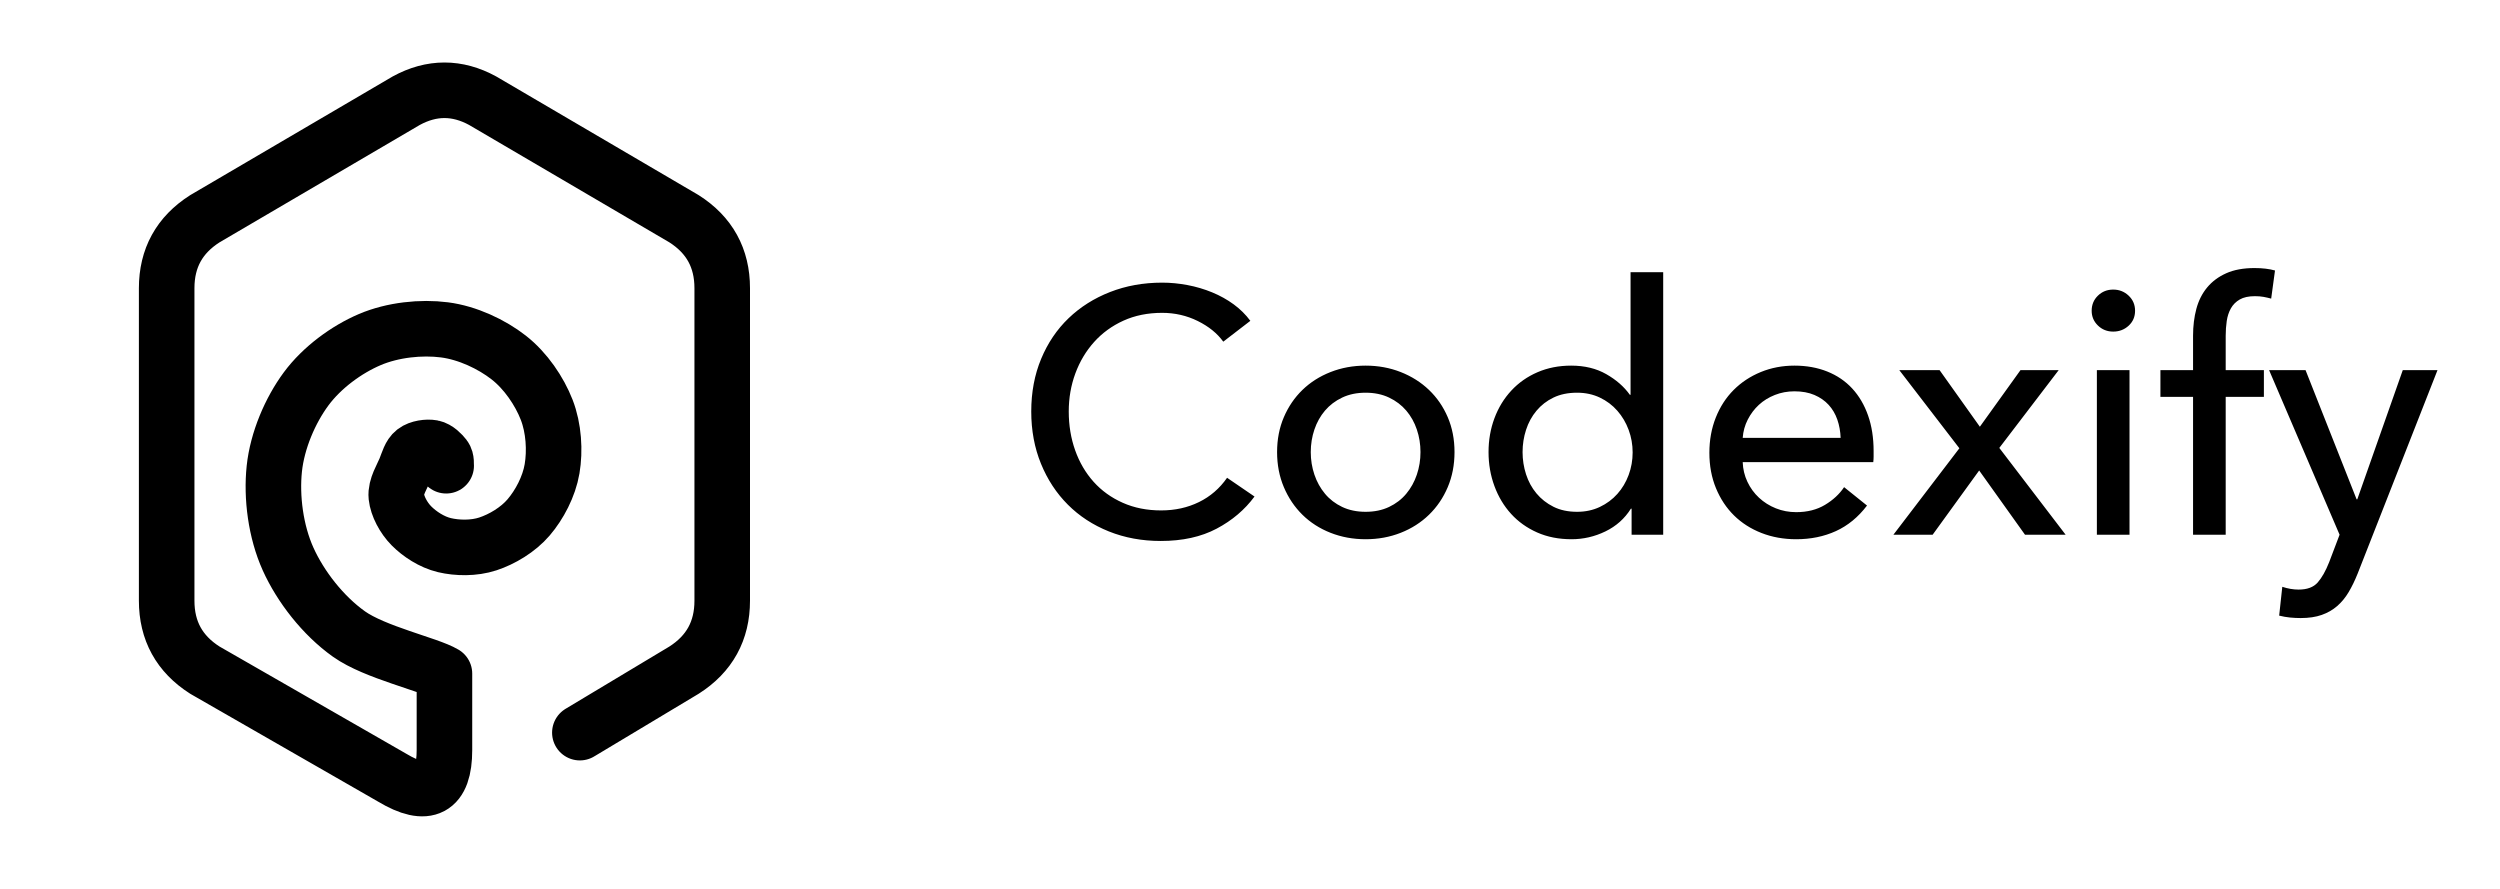
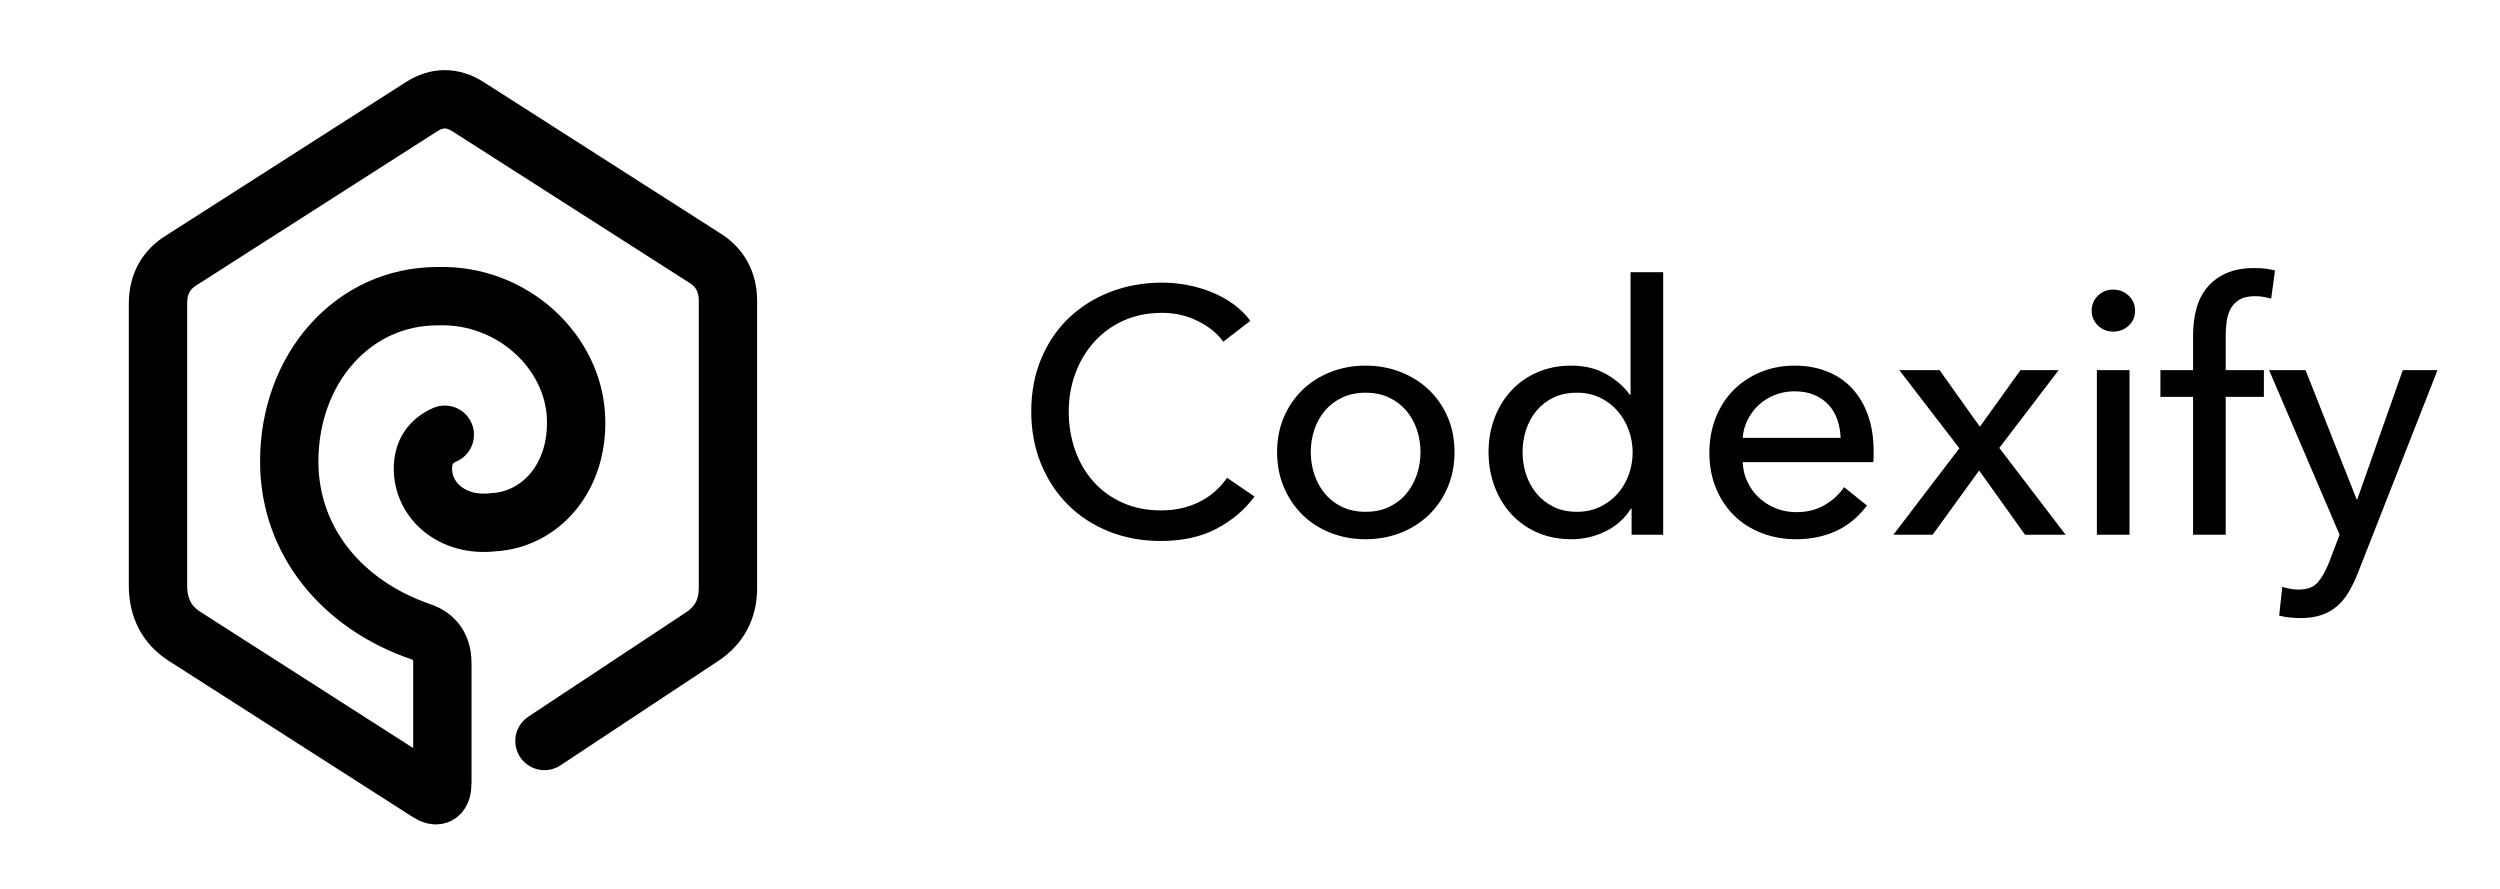
<svg xmlns="http://www.w3.org/2000/svg" viewBox="0 0 720 256" role="img" aria-labelledby="title">
-   <path fill="none" stroke="currentColor" stroke-linecap="round" stroke-linejoin="round" stroke-width="16" d="M167 211L197 193Q208 186 208 173V83Q208 70 197 63L139 29Q128 23 117 29L59 63Q48 70 48 83V173Q48 186 59 193L113 224Q128 233 128 216V194C123.42 191.27 108 187.93 100.5 182.6C93 177.27 86.55 168.93 82.97 161C79.39 153.07 78.14 143.17 79 135C79.86 126.83 83.58 118.2 88.16 112C92.74 105.8 99.86 100.63 106.5 97.8C113.14 94.97 121.33 94.14 128 95C134.67 95.86 141.59 99.13 146.5 102.96C151.41 106.79 155.36 112.66 157.44 118C159.52 123.34 159.87 129.83 159 135C158.13 140.17 155.33 145.39 152.25 149C149.17 152.61 144.54 155.32 140.5 156.65C136.46 157.98 131.67 157.87 128 157C124.33 156.13 120.81 153.78 118.5 151.45C116.19 149.12 114.43 145.74 114.14 143C113.85 140.26 115.87 137.17 116.74 135C117.61 132.83 118.05 131.01 119.34 130C120.63 128.99 123.06 128.68 124.5 128.94C125.94 129.2 127.33 130.67 128 131.54C128.67 132.41 128.42 133.7 128.5 134.13" />
+   <path transform="translate(28 9) scale(0.7)" fill="none" d="M 184 292L 249 249Q 259.5 242 259.5 229L 259.5 111Q 259.5 99 249.5 93L 152.5 31Q 143 25 133.5 31L 35 94Q 25 100 25 112L 25 228Q 25 242 36 249L 136 313Q 142 317 142 309L 142 260Q 142 250 133 247C 101 236 79 210 79 177C 79 139 105 109 140 109C 171 108 196 132 197 159C 198 184 182 201 163 202C 146 204 134 193 134 180Q 134 170 143 166" stroke="currentColor" stroke-width="24" stroke-linecap="round" stroke-linejoin="round" />
  <path fill="currentColor" d="M361.30 143Q357.10 148.70 350.40 152.25Q343.70 155.80 334.30 155.80Q326.20 155.80 319.35 153.05Q312.50 150.30 307.55 145.35Q302.60 140.40 299.80 133.55Q297 126.70 297 118.50Q297 110.20 299.85 103.35Q302.70 96.50 307.75 91.65Q312.80 86.80 319.70 84.10Q326.60 81.40 334.70 81.40Q338.30 81.40 342 82.10Q345.70 82.80 349.10 84.20Q352.50 85.60 355.30 87.65Q358.10 89.70 360.10 92.40L352.30 98.40Q349.70 94.80 344.95 92.45Q340.20 90.10 334.70 90.10Q328.50 90.10 323.55 92.35Q318.60 94.60 315.10 98.50Q311.60 102.40 309.70 107.55Q307.80 112.70 307.80 118.50Q307.80 124.50 309.65 129.70Q311.50 134.90 314.95 138.75Q318.40 142.60 323.35 144.80Q328.30 147 334.40 147Q340.40 147 345.30 144.60Q350.20 142.20 353.40 137.60ZM418.90 130.20Q418.90 135.70 416.95 140.30Q415 144.90 411.55 148.25Q408.10 151.60 403.40 153.45Q398.70 155.30 393.30 155.30Q387.90 155.30 383.20 153.45Q378.50 151.60 375.10 148.25Q371.70 144.90 369.75 140.30Q367.80 135.70 367.80 130.20Q367.80 124.70 369.75 120.15Q371.70 115.60 375.10 112.30Q378.50 109 383.20 107.15Q387.90 105.30 393.30 105.30Q398.70 105.30 403.40 107.15Q408.10 109 411.55 112.30Q415 115.60 416.95 120.15Q418.90 124.70 418.90 130.20ZM409.10 130.20Q409.10 126.80 408.05 123.70Q407 120.60 405 118.25Q403 115.90 400.05 114.50Q397.10 113.10 393.30 113.10Q389.50 113.10 386.55 114.50Q383.60 115.90 381.60 118.25Q379.60 120.60 378.55 123.70Q377.50 126.80 377.50 130.20Q377.50 133.60 378.55 136.70Q379.60 139.80 381.60 142.20Q383.60 144.60 386.55 146Q389.50 147.40 393.30 147.40Q397.10 147.40 400.05 146Q403 144.60 405 142.20Q407 139.80 408.05 136.70Q409.10 133.60 409.10 130.20ZM469.70 146.50Q467 150.80 462.35 153.05Q457.70 155.30 452.60 155.30Q447.10 155.30 442.70 153.35Q438.30 151.40 435.20 148Q432.10 144.60 430.40 140Q428.70 135.40 428.70 130.20Q428.70 125 430.40 120.45Q432.10 115.90 435.25 112.50Q438.40 109.10 442.80 107.20Q447.20 105.30 452.50 105.30Q458.30 105.30 462.60 107.75Q466.90 110.20 469.40 113.70L469.60 113.70L469.60 78.40L479 78.40L479 154L469.90 154L469.90 146.50ZM438.50 130.20Q438.50 133.50 439.50 136.60Q440.50 139.70 442.50 142.10Q444.50 144.50 447.40 145.95Q450.30 147.40 454.20 147.40Q457.80 147.40 460.75 146Q463.70 144.60 465.80 142.25Q467.90 139.90 469.05 136.80Q470.20 133.70 470.20 130.30Q470.20 126.90 469.05 123.80Q467.90 120.70 465.80 118.30Q463.70 115.90 460.75 114.50Q457.80 113.10 454.20 113.10Q450.30 113.10 447.40 114.50Q444.50 115.90 442.50 118.30Q440.50 120.70 439.50 123.80Q438.50 126.90 438.50 130.20ZM530.10 126.10Q530 123.30 529.15 120.85Q528.30 118.40 526.65 116.60Q525 114.80 522.55 113.75Q520.10 112.70 516.80 112.70Q513.80 112.70 511.15 113.75Q508.50 114.80 506.55 116.60Q504.60 118.40 503.35 120.85Q502.10 123.30 501.90 126.10ZM539.60 129.90Q539.60 130.70 539.60 131.50Q539.60 132.30 539.50 133.10L501.90 133.10Q502 136.10 503.25 138.75Q504.50 141.40 506.60 143.35Q508.70 145.30 511.45 146.40Q514.20 147.50 517.30 147.50Q522.10 147.50 525.60 145.40Q529.10 143.30 531.10 140.30L537.70 145.60Q533.90 150.60 528.75 152.95Q523.60 155.30 517.30 155.30Q511.90 155.30 507.30 153.50Q502.70 151.70 499.40 148.45Q496.10 145.20 494.20 140.60Q492.30 136 492.30 130.40Q492.30 124.90 494.15 120.25Q496 115.60 499.30 112.30Q502.60 109 507.10 107.15Q511.60 105.30 516.80 105.30Q522 105.30 526.25 107Q530.50 108.70 533.45 111.90Q536.40 115.10 538 119.65Q539.60 124.20 539.60 129.90ZM564.30 129.10L547 106.60L558.60 106.60L570.20 122.90L581.90 106.60L592.90 106.60L575.80 129L594.90 154L583.20 154L570 135.50L556.60 154L545.30 154ZM613.30 154L603.90 154L603.90 106.60L613.30 106.60ZM614.90 89.50Q614.90 92.10 613.05 93.80Q611.20 95.50 608.60 95.50Q606 95.50 604.20 93.75Q602.40 92 602.40 89.50Q602.40 86.90 604.20 85.15Q606 83.40 608.60 83.40Q611.20 83.40 613.05 85.15Q614.90 86.90 614.90 89.50ZM652 114.30L641 114.30L641 154L631.60 154L631.60 114.30L622.20 114.30L622.20 106.60L631.60 106.60L631.60 96.70Q631.60 92.50 632.55 88.95Q633.50 85.40 635.65 82.80Q637.80 80.20 641.15 78.70Q644.50 77.20 649.30 77.20Q652.70 77.20 655.20 77.90L654.10 86Q653 85.70 651.90 85.50Q650.80 85.30 649.40 85.30Q646.70 85.30 645.05 86.25Q643.40 87.20 642.50 88.80Q641.60 90.40 641.30 92.45Q641 94.50 641 96.70L641 106.60L652 106.60ZM678.70 143.80L678.90 143.80L692 106.60L702 106.60L679 165.20Q677.80 168.20 676.40 170.55Q675 172.90 673.10 174.55Q671.20 176.20 668.65 177.10Q666.10 178 662.60 178Q661.10 178 659.55 177.85Q658 177.70 656.40 177.30L657.30 169Q659.70 169.80 662 169.80Q665.70 169.80 667.50 167.75Q669.30 165.70 670.80 161.90L673.80 154L653.50 106.60L664 106.60Z" />
</svg>
